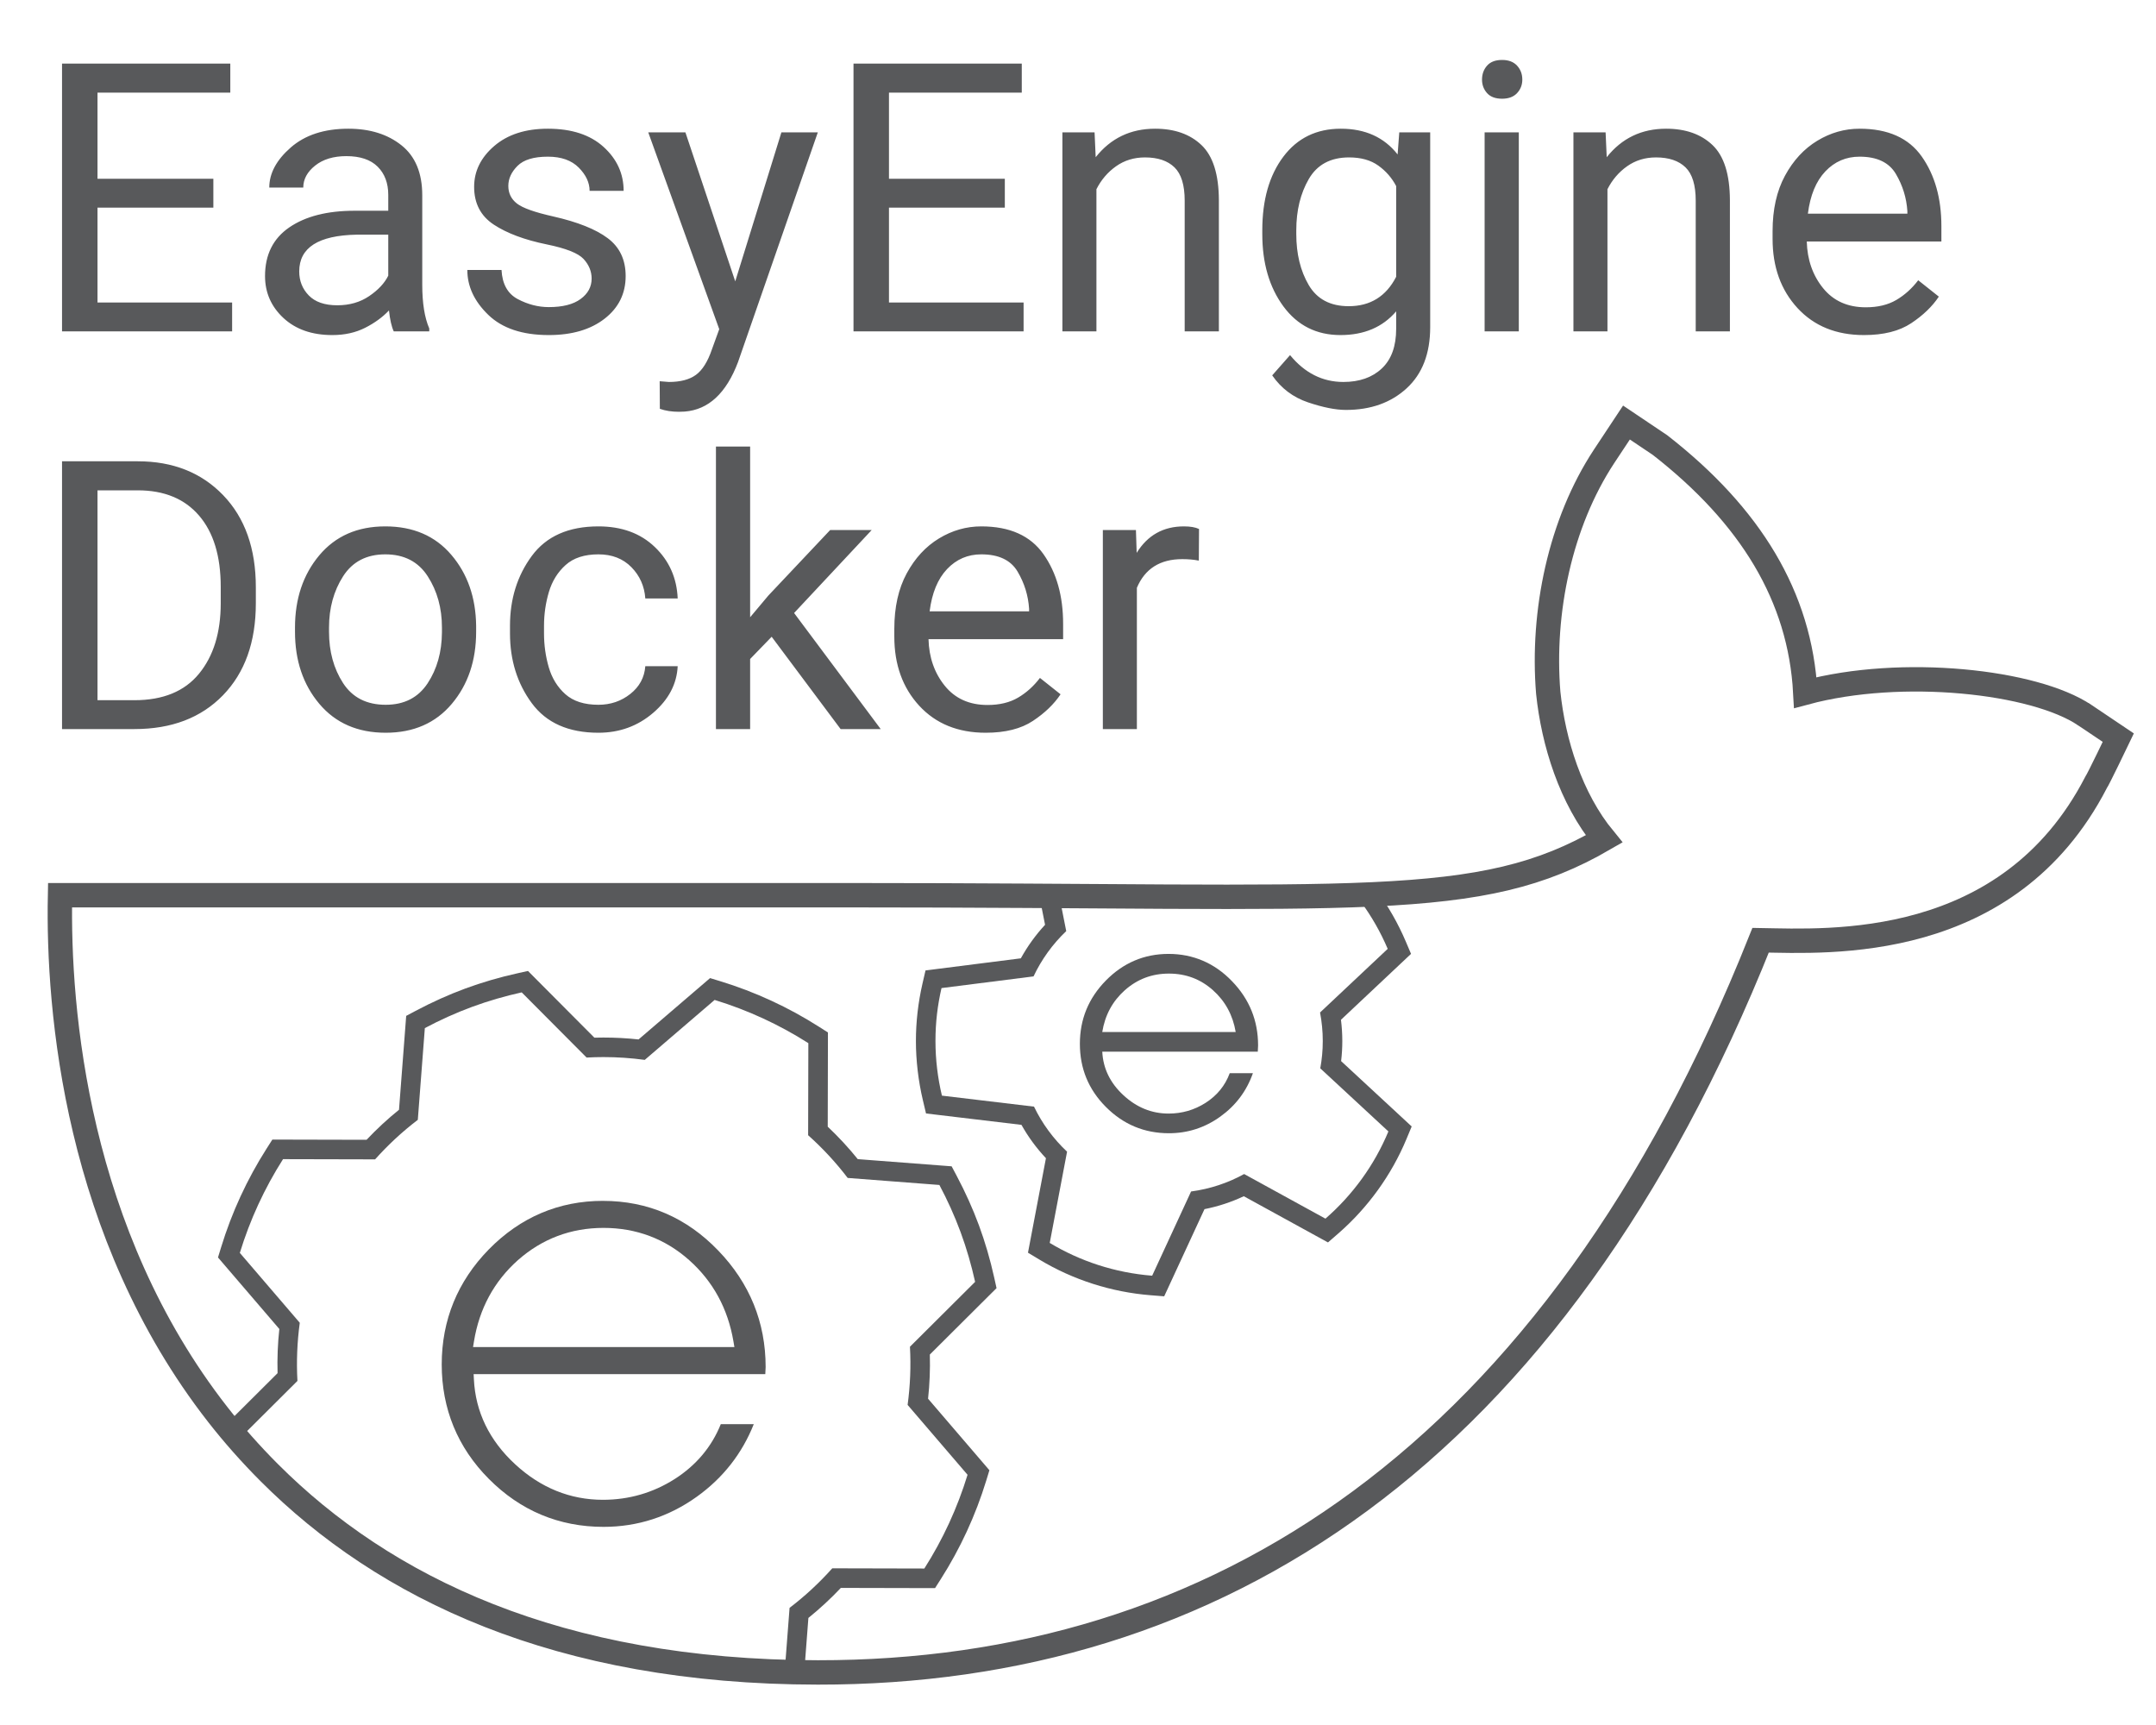
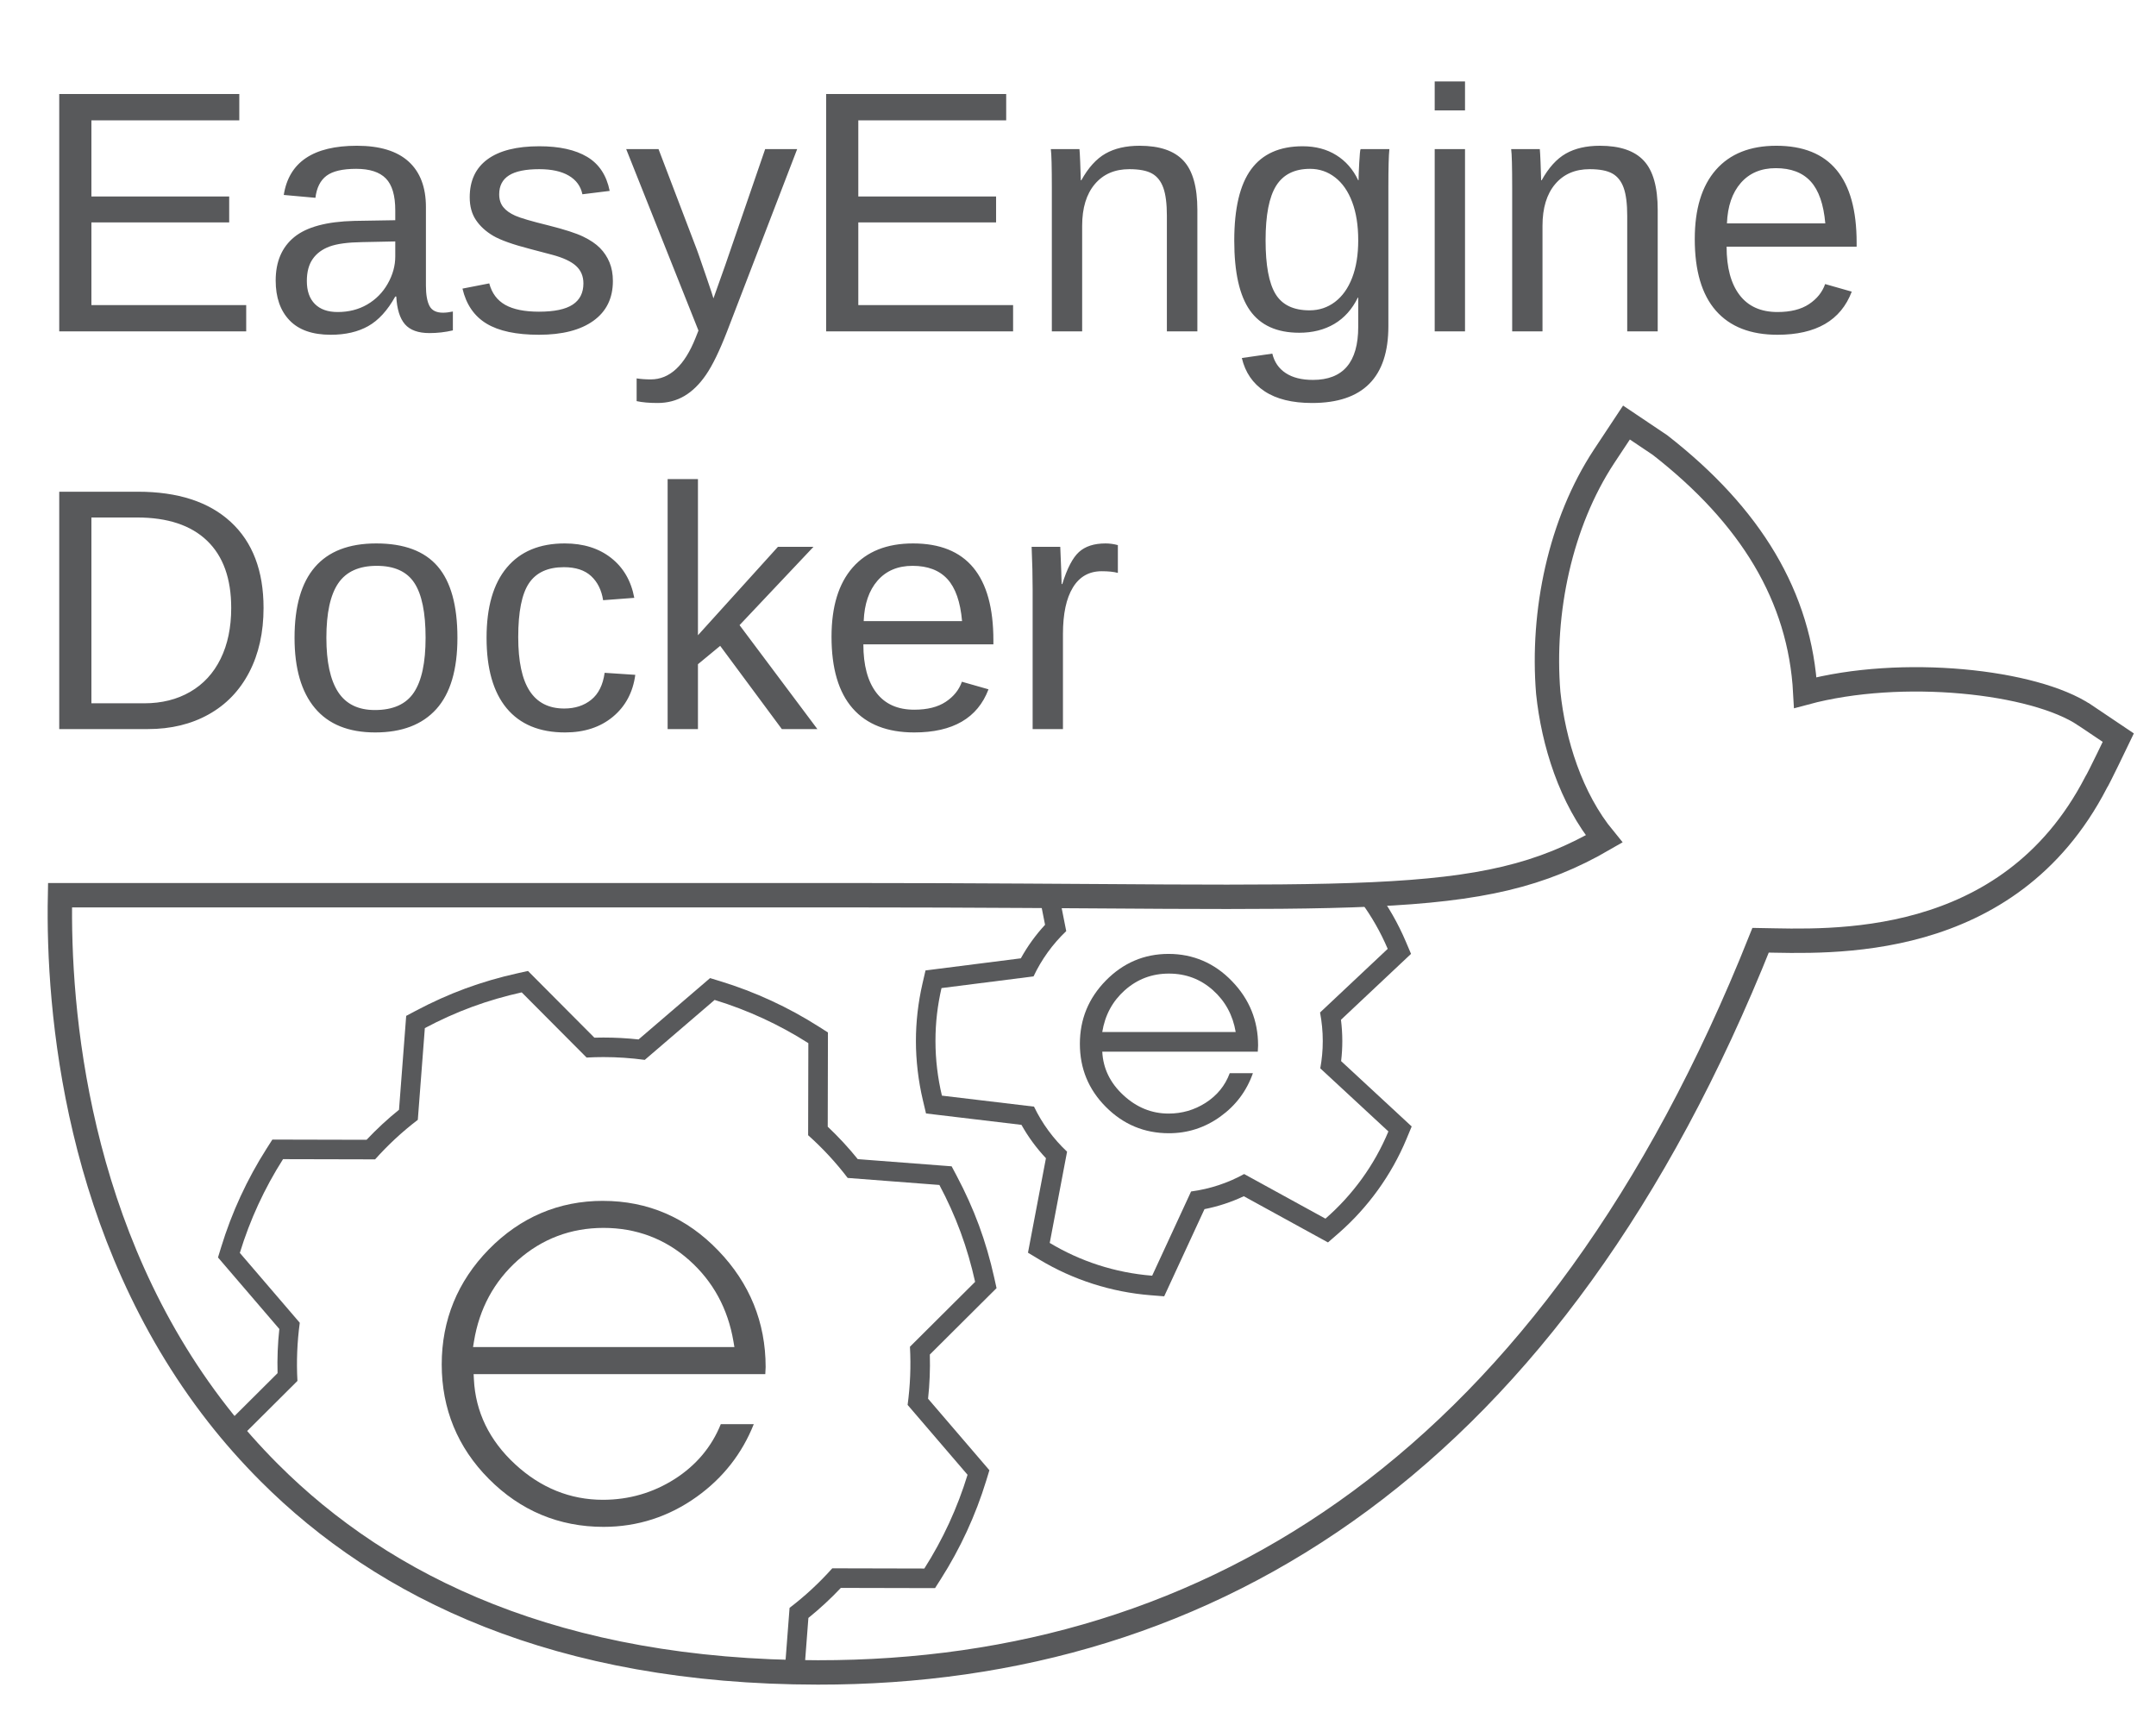
<svg xmlns="http://www.w3.org/2000/svg" id="Layer_1" version="1.1" viewBox="175 110 1000 800">
  <defs>
    <style>
      .st0, .st1, .st2 {
        fill: none;
      }

      .st1 {
        stroke: #58595b;
        stroke-width: 8.48px;
      }

      .st1, .st2 {
        stroke-miterlimit: 10;
      }

      .st3, .st4 {
        fill: #58595b;
      }

      .st4 {
-         font-family: Roboto-Regular, Roboto;
-         font-size: 174.68px;
+         font-family: Roboto-Regular, Helvetical, Arial;
+         font-size: 160px;
      }

      .st5 {
        clip-path: url(#clippath);
      }

      .st2 {
        stroke: #58595b;
        stroke-width: 11.31px;
      }
    </style>
    <clipPath id="clippath">
      <path class="st0" d="M1141.97,441.66c-23.41-15.75-84.91-22.48-129.63-10.44-2.41-44.54-25.38-82.08-67.4-114.82l-15.55-10.44-10.37,15.66c-20.37,30.93-28.96,72.13-25.92,109.6,2.4,23.08,10.42,49.02,25.92,67.85-58.2,33.76-111.84,26.1-349.41,26.1H202.84c-1.07,53.64,7.55,156.83,73.17,240.84,7.25,9.28,15.2,18.26,23.82,26.9,53.36,53.43,133.96,92.6,254.5,92.71,183.89.17,341.44-99.23,437.28-339.57,31.54.52,114.79,5.65,155.53-73.07.99-1.32,10.37-20.88,10.37-20.88l-15.53-10.44Z" />
    </clipPath>
  </defs>
  <path class="st2" d="M1141.97,441.66c-23.41-15.75-84.91-22.48-129.63-10.44-2.41-44.54-25.38-82.08-67.4-114.82l-15.55-10.44-10.37,15.66c-20.37,30.93-28.96,72.13-25.92,109.6,2.4,23.08,10.42,49.02,25.92,67.85-58.2,33.76-111.84,26.1-349.41,26.1H202.84c-1.07,53.64,7.55,156.83,73.17,240.84,7.25,9.28,15.2,18.26,23.82,26.9,53.36,53.43,133.96,92.6,254.5,92.71,183.89.17,341.44-99.23,437.28-339.57,31.54.52,114.79,5.65,155.53-73.07.99-1.32,10.37-20.88,10.37-20.88l-15.53-10.44Z" />
  <path class="st1" d="M1016.16,425.85" />
  <text class="st4" transform="translate(189.35 448.12)">
    <tspan x="0" y="0">Docker</tspan>
  </text>
  <text class="st4" transform="translate(189.35 263.69)">
    <tspan x="0" y="0">EasyEngine</tspan>
  </text>
  <g class="st5">
    <g>
      <path class="st3" d="M758.39,597.73h-72.13c.38,7.78,3.65,14.52,9.83,20.22,6.13,5.66,13.11,8.49,20.93,8.49,6.22,0,11.93-1.66,17.12-4.95,5.38-3.45,9.12-8.04,11.24-13.79h10.75c-2.92,8.3-7.97,15.01-15.13,20.15-7.17,5.15-15.11,7.71-23.83,7.71-11.41,0-21.17-4.08-29.28-12.24-8.02-8.06-12.02-17.79-12.02-29.21s4-21.14,12.02-29.34c8.11-8.25,17.82-12.38,29.13-12.38s21.31,4.22,29.42,12.67c8.06,8.34,12.09,18.26,12.09,29.77l-.14,2.91ZM748.14,588.61c-1.32-7.83-4.84-14.29-10.54-19.38-5.75-5.14-12.56-7.71-20.44-7.71s-14.64,2.58-20.44,7.71c-5.71,5.09-9.19,11.55-10.47,19.38h61.88Z" />
      <g>
        <path class="st3" d="M416.98,570.23l30.1,30.23c2.62-.15,5.23-.22,7.84-.22,6.43,0,12.82.44,19.13,1.3l32.41-27.8c15.33,4.69,29.96,11.43,43.47,20.04l-.1,42.7c6.67,5.96,12.83,12.57,18.34,19.81l42.54,3.26c3.71,6.98,7.03,14.26,9.84,21.89,2.81,7.62,5.01,15.32,6.73,23.04l-30.23,30.1c.51,9.08.12,18.11-1.08,26.97l27.8,32.41c-4.69,15.33-11.43,29.96-20.04,43.47l-42.7-.1c-5.96,6.67-12.57,12.83-19.81,18.34l-3.26,42.54c-6.98,3.71-14.26,7.03-21.89,9.84-7.62,2.81-15.32,5.01-23.04,6.73l-30.1-30.23c-2.62.15-5.23.22-7.83.22-6.43,0-12.83-.44-19.14-1.3l-32.41,27.8c-15.33-4.69-29.96-11.43-43.47-20.04l.1-42.7c-6.67-5.96-12.83-12.57-18.34-19.81l-42.54-3.26c-3.71-6.98-7.03-14.26-9.84-21.89-2.81-7.62-5.01-15.32-6.73-23.04l30.23-30.1c-.51-9.08-.12-18.11,1.08-26.97l-27.8-32.41c4.69-15.33,11.43-29.96,20.04-43.47l42.7.1c5.96-6.67,12.57-12.83,19.81-18.34l3.26-42.54c6.98-3.71,14.26-7.03,21.89-9.84,7.62-2.81,15.32-5.01,23.04-6.73M419.89,560.3l-4.87,1.08c-8.39,1.86-16.54,4.24-24.21,7.07-7.67,2.83-15.41,6.31-23,10.34l-4.41,2.34-.38,4.98-2.95,38.56c-5.3,4.27-10.34,8.94-15.05,13.93l-38.71-.09h-4.99s-2.68,4.2-2.68,4.2c-9.05,14.21-16.14,29.58-21.07,45.69l-1.46,4.77,3.25,3.79,25.2,29.38c-.74,6.82-1.01,13.68-.82,20.49l-27.4,27.28-3.54,3.52,1.08,4.87c1.86,8.4,4.24,16.54,7.07,24.21,2.83,7.67,6.31,15.41,10.34,23l2.34,4.41,4.98.38,38.56,2.95c4.27,5.3,8.94,10.34,13.93,15.05l-.09,38.71v4.99s4.2,2.68,4.2,2.68c14.21,9.05,29.58,16.14,45.69,21.07l4.77,1.46,3.79-3.25,29.38-25.2c5.42.59,10.87.88,16.27.88,1.41,0,2.81-.02,4.22-.06l27.28,27.4,3.52,3.54,4.87-1.08c8.4-1.87,16.54-4.24,24.21-7.07,7.67-2.83,15.41-6.31,23-10.34l4.41-2.34.38-4.98,2.95-38.56c5.3-4.28,10.34-8.94,15.05-13.93l38.71.09h4.99s2.68-4.2,2.68-4.2c9.05-14.21,16.14-29.58,21.07-45.69l1.46-4.77-3.25-3.79-25.2-29.38c.74-6.82,1.01-13.68.82-20.49l27.4-27.28,3.54-3.52-1.08-4.87c-1.86-8.4-4.24-16.54-7.07-24.21-2.83-7.67-6.31-15.41-10.34-23l-2.34-4.41-4.98-.38-38.56-2.95c-4.27-5.3-8.94-10.34-13.93-15.05l.09-38.71v-4.99s-4.2-2.68-4.2-2.68c-14.21-9.05-29.58-16.14-45.69-21.07l-4.77-1.46-3.79,3.25-29.38,25.2c-5.41-.59-10.87-.88-16.26-.88-1.41,0-2.82.02-4.23.06l-27.28-27.4-3.52-3.54h0Z" />
        <animateTransform attributeName="transform" attributeType="XML" dur="15s" from="0 454 741" repeatCount="indefinite" to="360 454 741" type="rotate" />
      </g>
      <g>
        <path class="st3" d="M708.57,484l18.35,38.93c8.84,1.1,17.17,3.83,24.68,7.89l37.54-20.98c12.69,10.88,22.87,24.6,29.51,40.21l-31.38,29.51c.81,4.28,1.26,8.7,1.26,13.22s-.41,8.57-1.16,12.68l31.6,29.27c-6.52,15.66-16.59,29.46-29.2,40.44l-37.71-20.69c-7.48,4.12-15.79,6.92-24.61,8.09l-18.05,39.06c-17.28-1.37-33.43-6.73-47.51-15.2l8.04-42.32c-6.31-5.93-11.54-12.99-15.33-20.89l-42.72-5.1c-1.93-8.14-2.99-16.62-2.99-25.35s.99-16.64,2.8-24.53l42.69-5.42c3.73-7.92,8.9-15.03,15.16-21l-8.37-42.26c14.02-8.58,30.13-14.07,47.39-15.56M714.08,474.42l-6.29.55c-18.13,1.57-35.88,7.4-51.34,16.86l-5.39,3.3,1.23,6.2,7.43,37.56c-4.37,4.73-8.13,9.93-11.23,15.55l-37.94,4.82-6.28.8-1.42,6.17c-2.01,8.76-3.03,17.69-3.03,26.56s1.09,18.42,3.23,27.44l1.46,6.16,6.29.75,37.97,4.53c3.14,5.59,6.94,10.77,11.36,15.47l-7.15,37.61-1.18,6.21,5.41,3.26c15.52,9.34,33.32,15.03,51.47,16.47l6.3.5,2.65-5.73,16.04-34.7c6.32-1.25,12.42-3.25,18.23-5.99l33.5,18.39,5.55,3.04,4.77-4.15c13.73-11.95,24.67-27.1,31.62-43.79l2.43-5.84-4.64-4.3-28.09-26.01c.37-3.11.55-6.21.55-9.28,0-3.28-.21-6.59-.62-9.89l27.89-26.23,4.61-4.34-2.48-5.82c-7.08-16.63-18.13-31.68-31.96-43.54l-4.8-4.12-5.52,3.09-33.35,18.64c-5.83-2.69-11.95-4.64-18.29-5.84l-16.31-34.59-2.69-5.71h0Z" />
        <animateTransform attributeName="transform" attributeType="XML" dur="9s" from="360 718 592" repeatCount="indefinite" to="0 718 592" type="rotate" />
      </g>
      <path class="st3" d="M454.68,666.92c-20.46,0-38.27,7.56-52.94,22.49-14.51,14.84-21.86,32.81-21.86,53.37s7.35,38.5,21.85,53.08c14.67,14.76,32.57,22.25,53.21,22.25,15.77,0,30.34-4.71,43.3-14.01,12.08-8.66,20.95-19.96,26.38-33.63h-15.3c-4.22,10.52-11.41,19.08-21.39,25.46-10.04,6.39-21.23,9.63-33.27,9.63-15.18,0-28.88-5.54-40.73-16.49-11.97-11.05-18.4-24.32-19.13-39.43l-.12-2.37h135.28l.16-3.28c0-20.72-7.41-38.94-22.01-54.05-14.68-15.27-32.66-23.01-53.45-23.01ZM515.62,734.71h-121.21l.43-2.63c2.46-15.12,9.3-27.77,20.32-37.61,11.25-9.96,24.63-15.01,39.78-15.01s28.62,5.05,39.78,15.01c11.02,9.83,17.9,22.48,20.46,37.59l.45,2.65Z" />
    </g>
  </g>
</svg>
